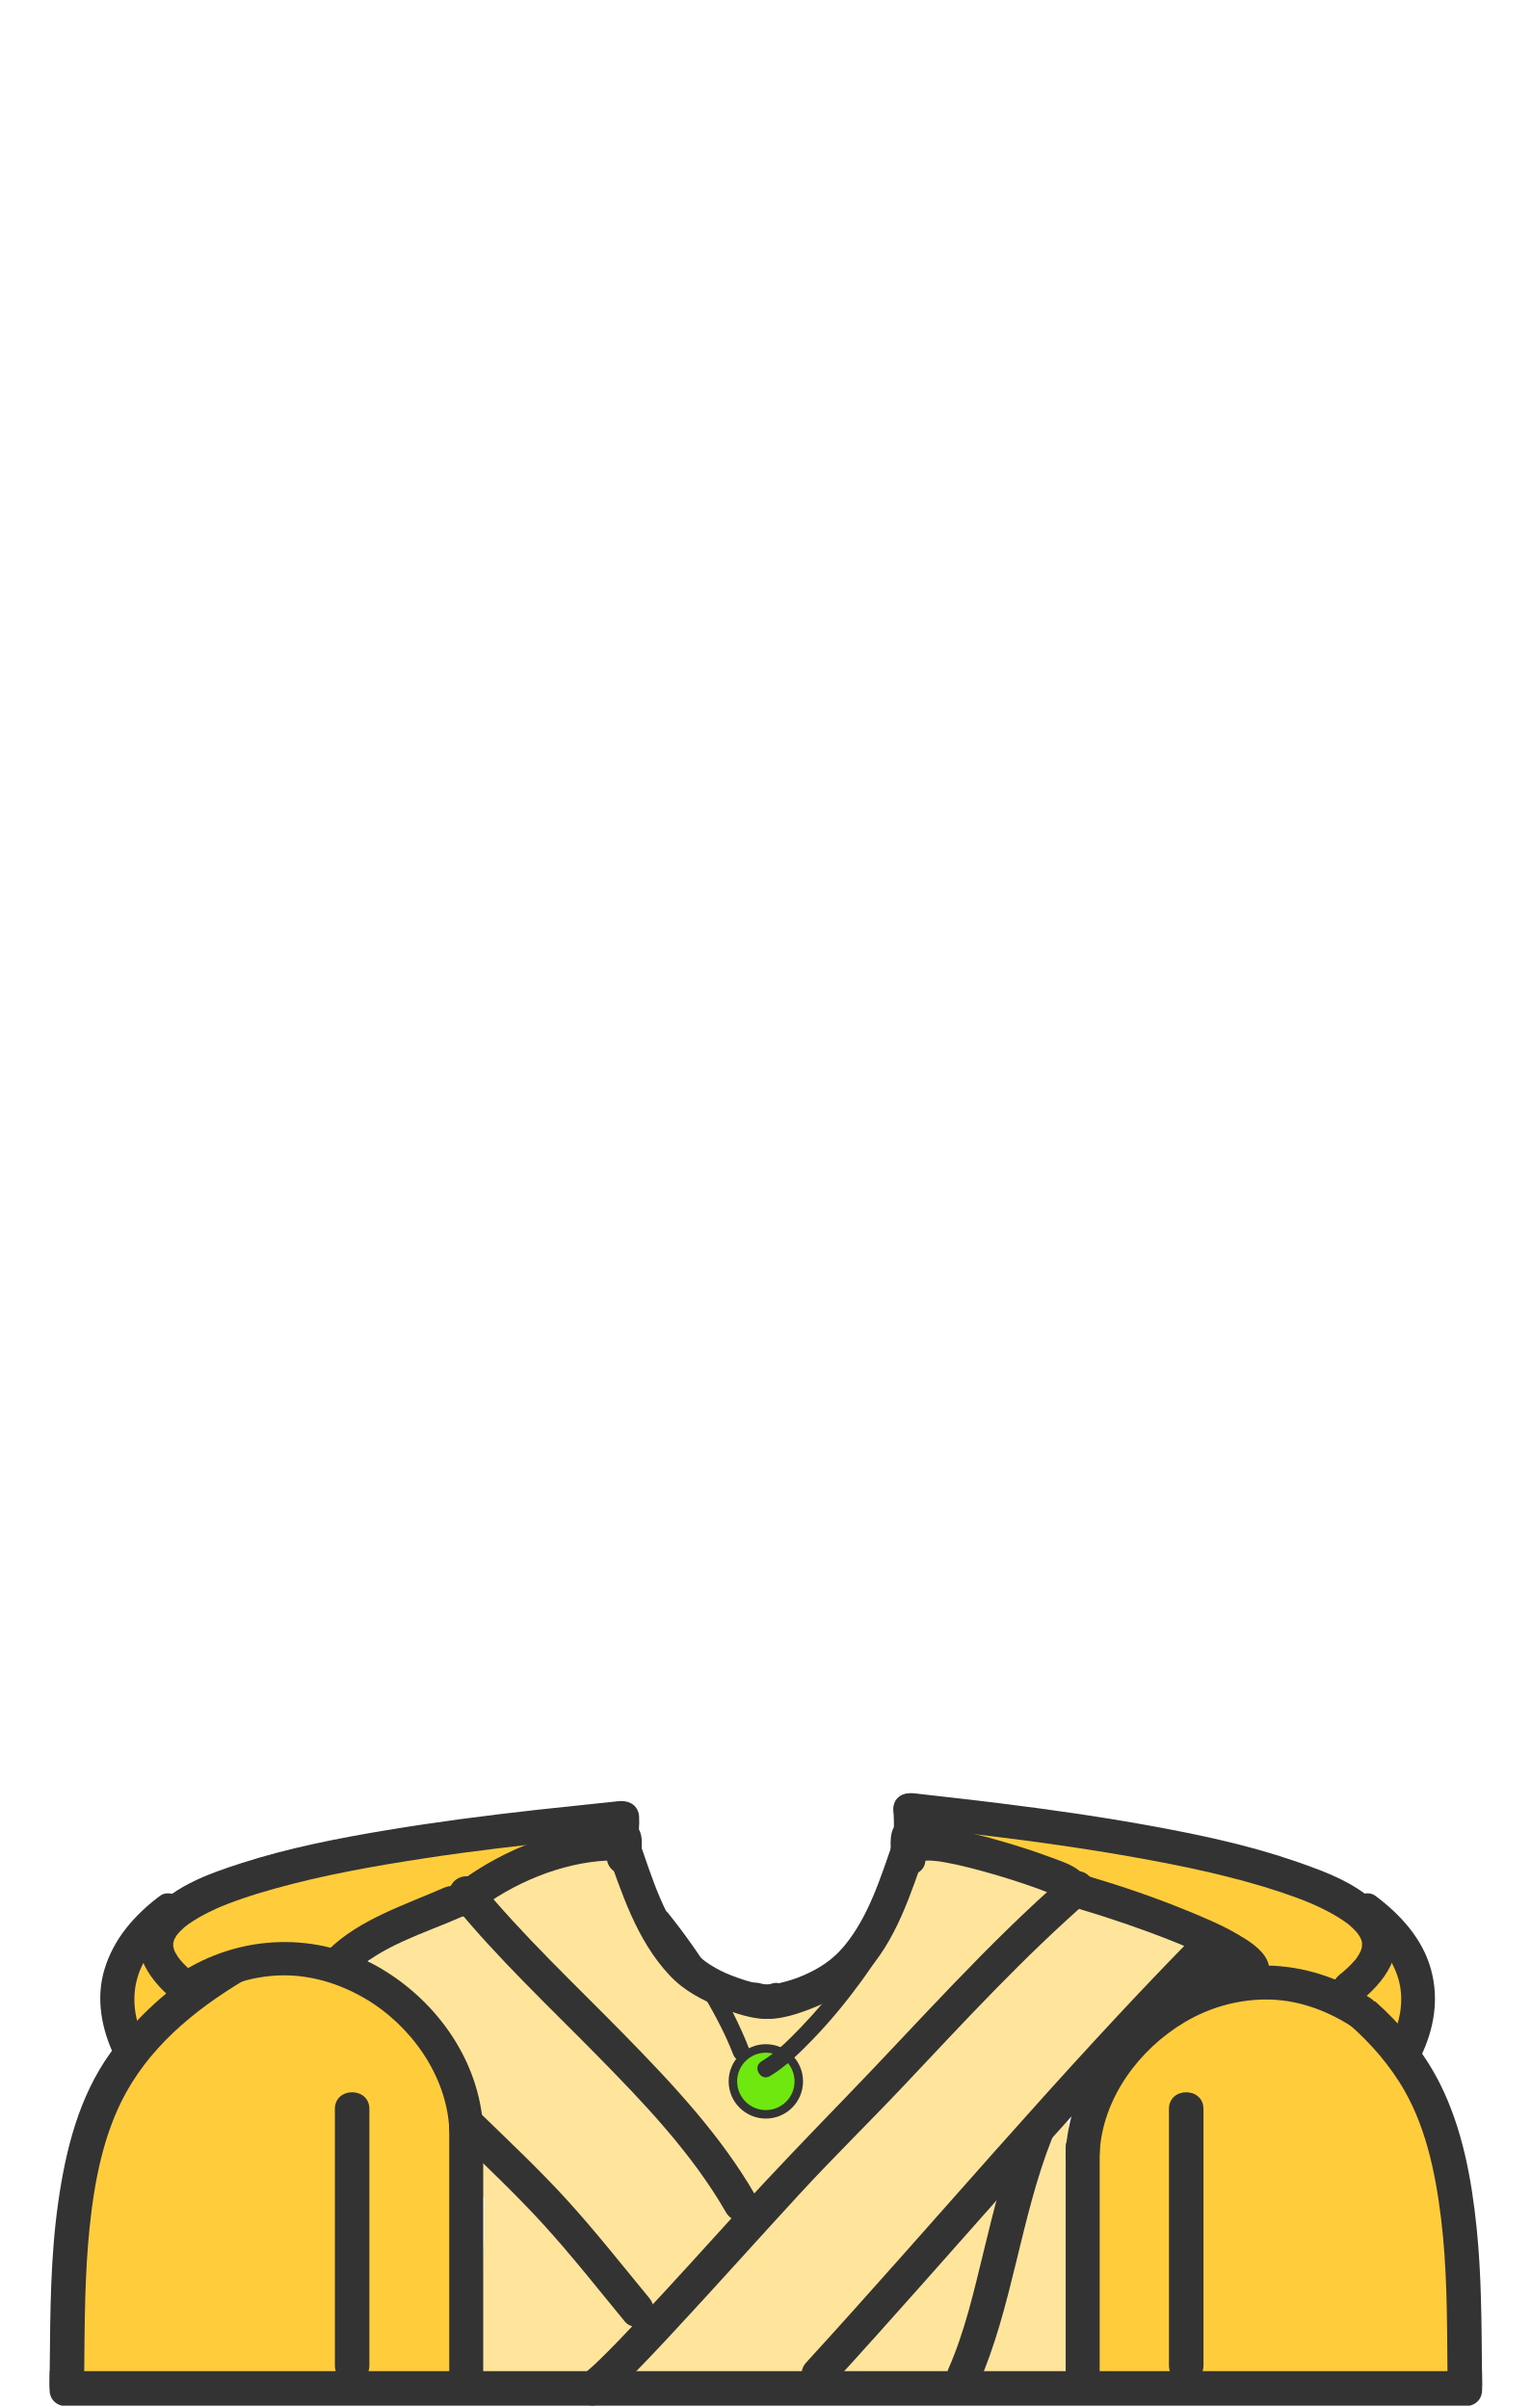
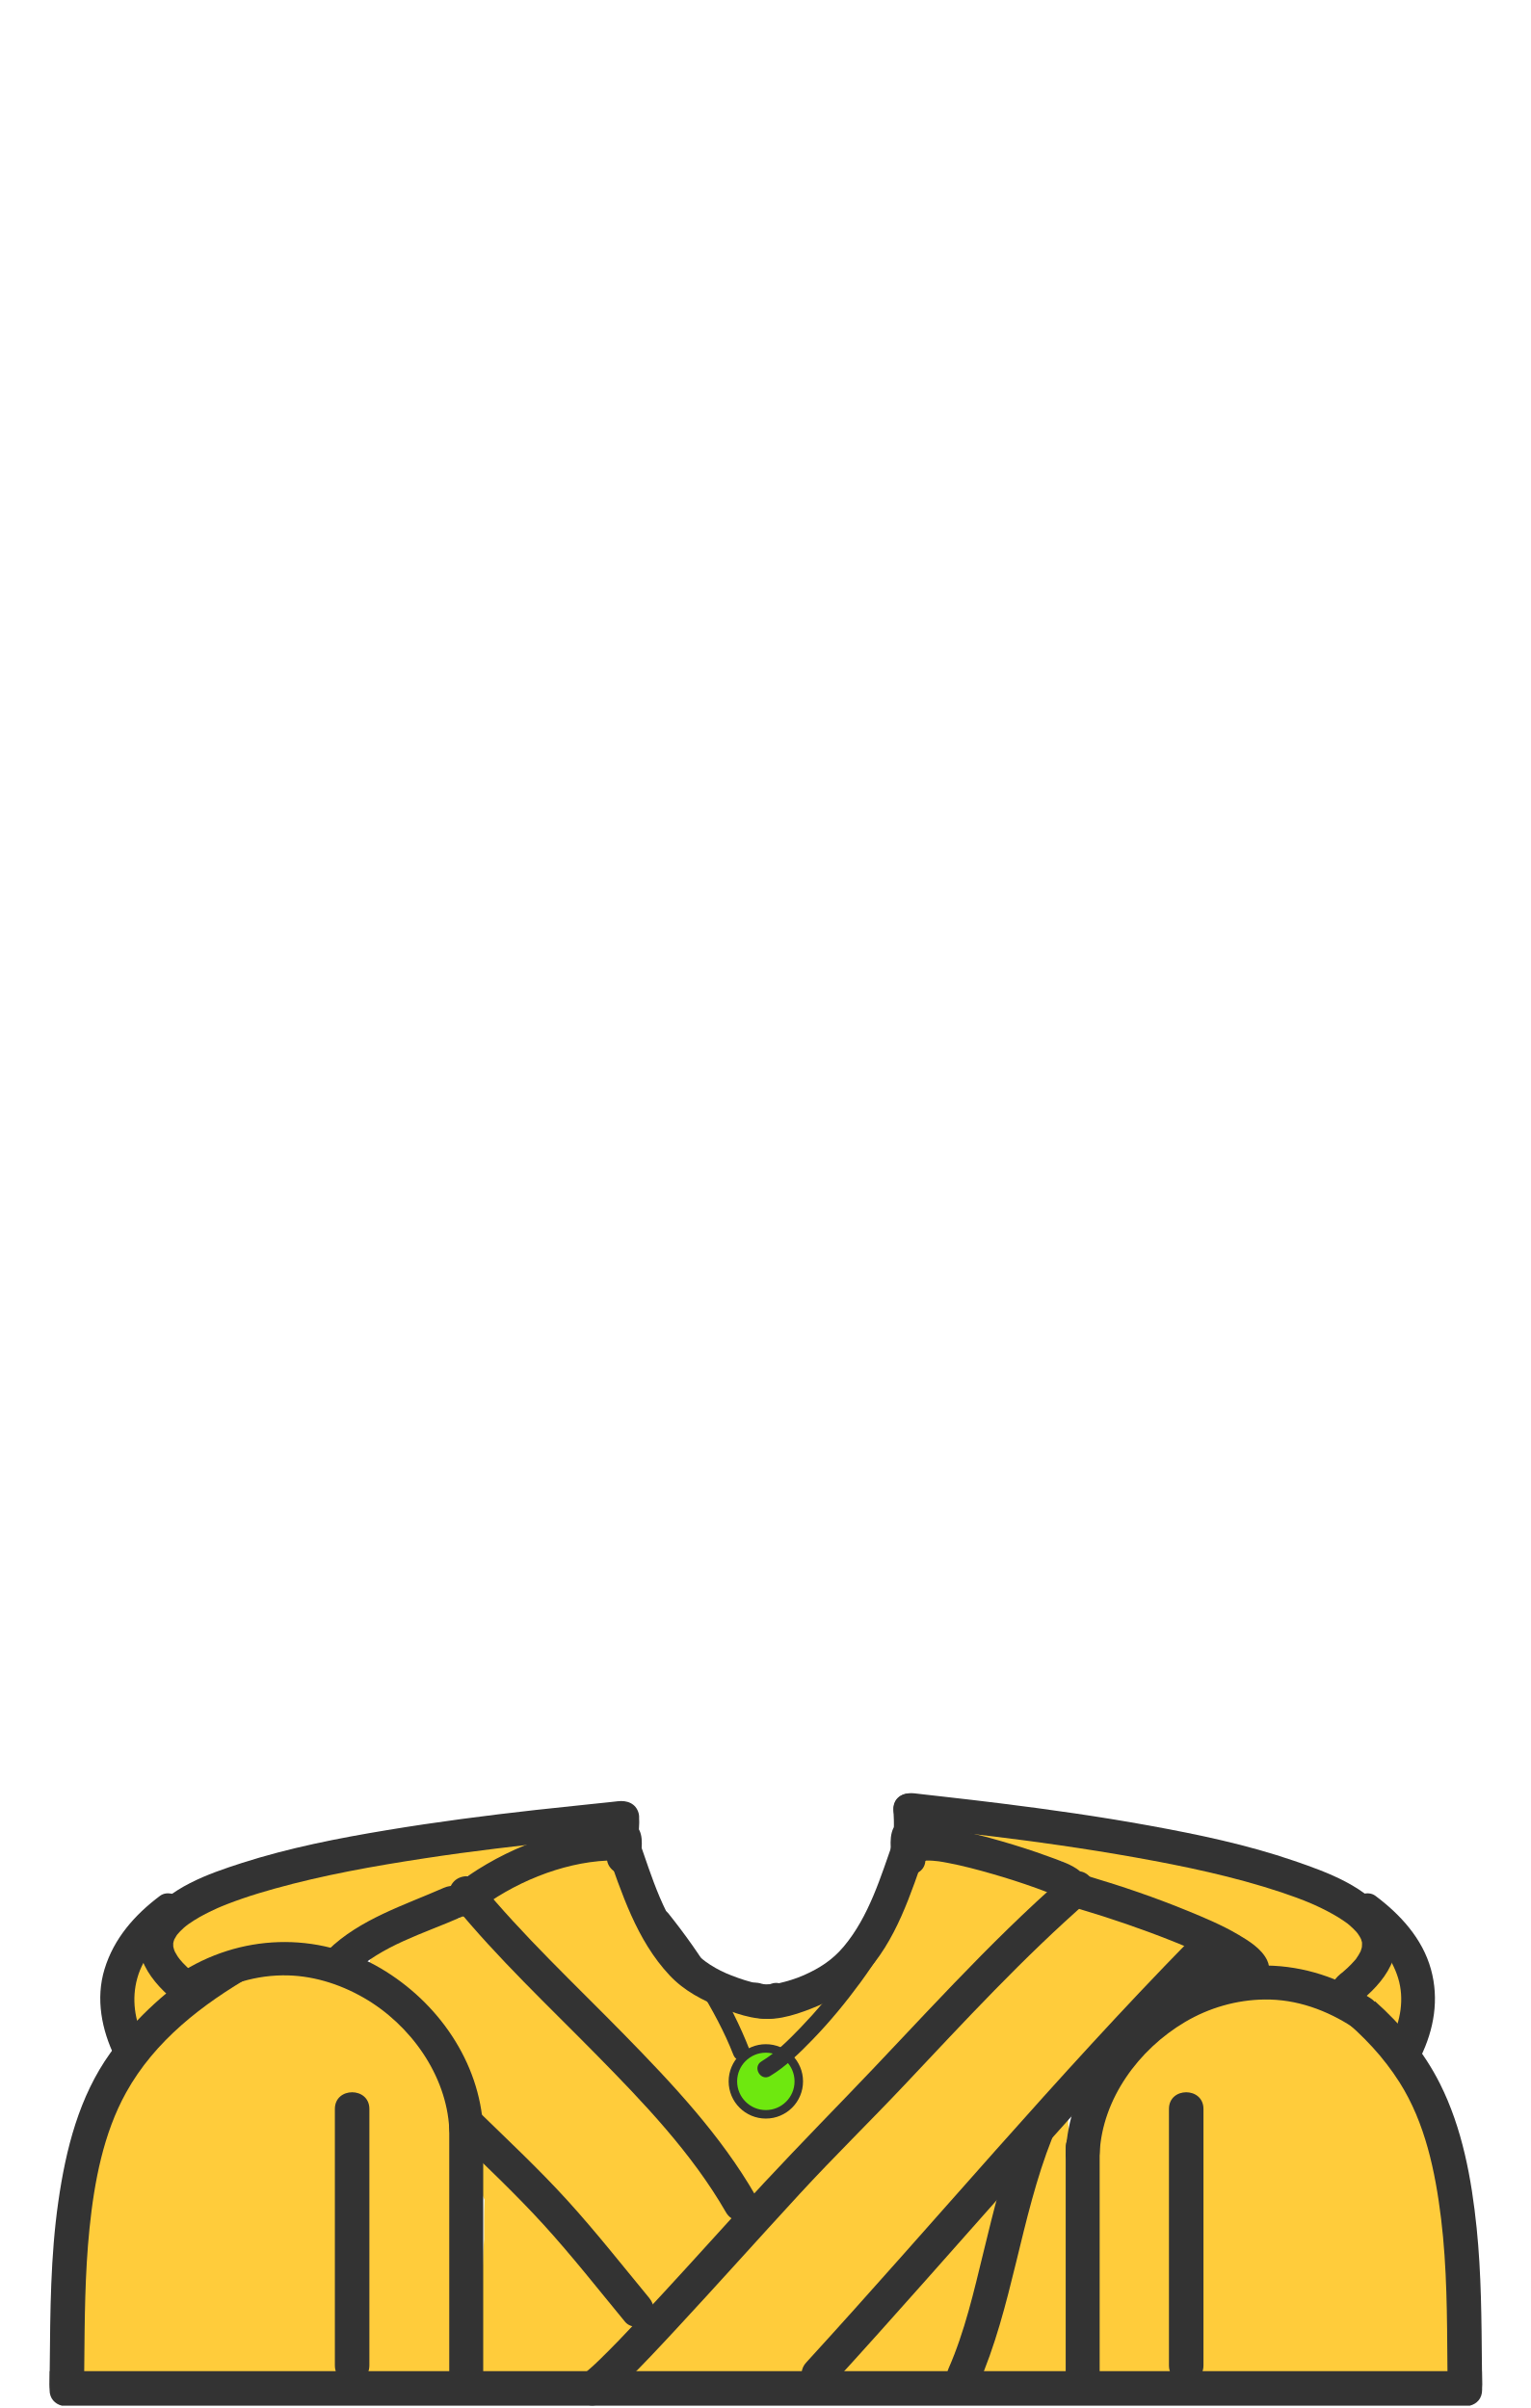
<svg xmlns="http://www.w3.org/2000/svg" width="901" height="1418">
  <g transform="translate(1 1)" fill="none" fill-rule="evenodd">
-     <path d="M727.177 1146.814c-8.388-5.563-19.503-6.301-29.589-6.733-19.257-10.056-36.456-24.519-57.657-30.029-11.75-3.056-22.86-5.607-33.858-10.923-11.557-5.585-22.83-11.168-35.729-12.624-5.258-.593-9.713 4.57-10.12 9.443-.373.014-.748.009-1.12.027-3.493-4.837-10.938-7.183-15.585-1.754-12.613 14.738-27.611 28.669-35.451 46.755-1.331 3.073-1.735 6.283-.544 9.155a211.523 211.523 0 0 0-2.127 4.129c-2.795 2.804-5.594 5.604-8.444 8.358a171.628 171.628 0 0 1-6.758 6.198 8.94 8.94 0 0 0-3.215-.441c-1.314-1.785-3.167-3.146-5.366-3.623-11.857-2.569-25.915 3.394-35.255 12.714-12.672-4.987-25.789-8.533-39.347-6.855a42.673 42.673 0 0 1-3.16-2.361 125.865 125.865 0 0 1-10.327-9.562c-1.995-2.069-2.798-3.001-4-4.778-.264-.394-.51-.8-.737-1.216.513-5.795-3.889-9.735-8.74-10.589-3.208-6.863-6.434-13.68-10.339-20.156-1.681-6.092-3.577-12.11-6.456-17.653.515-1.235.734-2.65.526-4.245a39.973 39.973 0 0 0-.449-2.689l.086-.012c-.642-3.79-.8-7.699-1.354-11.513-.639-4.396-5.706-7.459-9.796-7.459a9.706 9.706 0 0 0-6.415 2.366c-3.844-.188-7.884.716-11.55 1.891-1.814.354-3.483 1.037-5.096 1.852-6.396 2.537-12.538 5.688-18.731 8.667-1.446.695-2.9 1.37-4.363 2.03l-.522.237-.354.144a57.57 57.57 0 0 1-2.346.88c-3.682-4.434-10.455-6.307-14.696-.868a94.685 94.685 0 0 0-1.57 2.07.077.077 0 0 1-.019-.014l-.157.256c-3.188 4.345-5.975 8.869-8.541 13.516a64.683 64.683 0 0 0-2.548 4.788c-2.148 4.171-4.171 8.42-6.185 12.714-5.924-1.108-12.178-1.085-18.073-.75-8.601.49-17.437 1.875-25.191 5.79-3.809 1.923-5.502 6.684-4.811 10.872-1.116 1.252-2.083 2.637-2.814 4.202-2.918 6.259-2.409 13.993 3.203 18.646 3.74 3.101 8.295 4.412 12.938 4.35 9.769 13.54 19.325 27.231 29.537 40.442a510.122 510.122 0 0 0 5.535 7.015c2.027 16.076 4.483 32.092 7.581 48.001 1.719 8.829 3.244 18.537 7.156 26.891-.325 7.715-.286 15.464-.25 23.206-.413 4.901-.713 9.809-.766 14.726-3.851 13.584-4.971 28.218-4.099 41.368.189 2.843 1.386 5.156 3.112 6.84.021 6.295.121 12.593.275 18.896.135 5.534 4.519 10.158 10.159 10.158 5.742 0 9.192-4.246 10.047-9.413.125-.037.246-.088.369-.133.438 2.683 1.967 5.188 4.773 6.804 9.965 5.739 21.207 7.289 32.548 6.431 11.489-.867 22.45-4.484 33.828-5.84 2.237-.262 4.481-.457 6.73-.585a8.76 8.76 0 0 0 2.465 1.019c10.935 2.581 24.374 3.338 36.145.228 2.652.15 5.303.277 7.955.358 15.215 10.04 35.68 4.005 52.327-.38 25.306-1.186 50.394-5.891 75.754-6.529 10.532.977 21.035 1.354 31.443-1.555 2.03 3.944 6.483 6.857 11.729 5.847.491-.095.984-.2 1.479-.308 4.11 2.67 10.238 2.166 13.641-1.514.613.116 1.224.264 1.829.466 4.819 1.617 11.667-1.824 12.497-7.095 6.896-43.838 3.199-88.002 1.04-132.057-.075-1.522-.418-2.86-.952-4.031-.219-7.562-.57-15.12-1.057-22.67 4.928-7.465 9.866-14.914 15.078-22.132 11.578-11.303 23.856-22.296 32.274-36.116 2.094-3.438 1.729-7.922-.579-11.118.117-.122.229-.247.346-.37a11.173 11.173 0 0 0 1.708-2.447c1.869-.323 3.741-.615 5.612-.846 7.063-.869 14.183-1.066 21.302-.909l.098.041c1.723.679 3.534.648 5.237.142 4.585.208 9.163.527 13.718.899 10.782.878 12.886-13.789 5.128-18.933zM370.496 1356.09c-9.731-11.081-19.105-22.464-27.516-34.534a231.06 231.06 0 0 1 9.97 3.659 7.793 7.793 0 0 0 2.271.528c5.835 7.919 11.685 15.826 17.901 23.459a53.821 53.821 0 0 0-2.626 6.888z" fill-opacity=".511" fill="#FFCC3B" fill-rule="nonzero" />
+     <path d="M727.177 1146.814c-8.388-5.563-19.503-6.301-29.589-6.733-19.257-10.056-36.456-24.519-57.657-30.029-11.75-3.056-22.86-5.607-33.858-10.923-11.557-5.585-22.83-11.168-35.729-12.624-5.258-.593-9.713 4.57-10.12 9.443-.373.014-.748.009-1.12.027-3.493-4.837-10.938-7.183-15.585-1.754-12.613 14.738-27.611 28.669-35.451 46.755-1.331 3.073-1.735 6.283-.544 9.155a211.523 211.523 0 0 0-2.127 4.129c-2.795 2.804-5.594 5.604-8.444 8.358a171.628 171.628 0 0 1-6.758 6.198 8.94 8.94 0 0 0-3.215-.441c-1.314-1.785-3.167-3.146-5.366-3.623-11.857-2.569-25.915 3.394-35.255 12.714-12.672-4.987-25.789-8.533-39.347-6.855a42.673 42.673 0 0 1-3.16-2.361 125.865 125.865 0 0 1-10.327-9.562c-1.995-2.069-2.798-3.001-4-4.778-.264-.394-.51-.8-.737-1.216.513-5.795-3.889-9.735-8.74-10.589-3.208-6.863-6.434-13.68-10.339-20.156-1.681-6.092-3.577-12.11-6.456-17.653.515-1.235.734-2.65.526-4.245a39.973 39.973 0 0 0-.449-2.689l.086-.012c-.642-3.79-.8-7.699-1.354-11.513-.639-4.396-5.706-7.459-9.796-7.459a9.706 9.706 0 0 0-6.415 2.366c-3.844-.188-7.884.716-11.55 1.891-1.814.354-3.483 1.037-5.096 1.852-6.396 2.537-12.538 5.688-18.731 8.667-1.446.695-2.9 1.37-4.363 2.03l-.522.237-.354.144a57.57 57.57 0 0 1-2.346.88c-3.682-4.434-10.455-6.307-14.696-.868a94.685 94.685 0 0 0-1.57 2.07.077.077 0 0 1-.019-.014l-.157.256c-3.188 4.345-5.975 8.869-8.541 13.516a64.683 64.683 0 0 0-2.548 4.788c-2.148 4.171-4.171 8.42-6.185 12.714-5.924-1.108-12.178-1.085-18.073-.75-8.601.49-17.437 1.875-25.191 5.79-3.809 1.923-5.502 6.684-4.811 10.872-1.116 1.252-2.083 2.637-2.814 4.202-2.918 6.259-2.409 13.993 3.203 18.646 3.74 3.101 8.295 4.412 12.938 4.35 9.769 13.54 19.325 27.231 29.537 40.442a510.122 510.122 0 0 0 5.535 7.015c2.027 16.076 4.483 32.092 7.581 48.001 1.719 8.829 3.244 18.537 7.156 26.891-.325 7.715-.286 15.464-.25 23.206-.413 4.901-.713 9.809-.766 14.726-3.851 13.584-4.971 28.218-4.099 41.368.189 2.843 1.386 5.156 3.112 6.84.021 6.295.121 12.593.275 18.896.135 5.534 4.519 10.158 10.159 10.158 5.742 0 9.192-4.246 10.047-9.413.125-.037.246-.088.369-.133.438 2.683 1.967 5.188 4.773 6.804 9.965 5.739 21.207 7.289 32.548 6.431 11.489-.867 22.45-4.484 33.828-5.84 2.237-.262 4.481-.457 6.73-.585a8.76 8.76 0 0 0 2.465 1.019c10.935 2.581 24.374 3.338 36.145.228 2.652.15 5.303.277 7.955.358 15.215 10.04 35.68 4.005 52.327-.38 25.306-1.186 50.394-5.891 75.754-6.529 10.532.977 21.035 1.354 31.443-1.555 2.03 3.944 6.483 6.857 11.729 5.847.491-.095.984-.2 1.479-.308 4.11 2.67 10.238 2.166 13.641-1.514.613.116 1.224.264 1.829.466 4.819 1.617 11.667-1.824 12.497-7.095 6.896-43.838 3.199-88.002 1.04-132.057-.075-1.522-.418-2.86-.952-4.031-.219-7.562-.57-15.12-1.057-22.67 4.928-7.465 9.866-14.914 15.078-22.132 11.578-11.303 23.856-22.296 32.274-36.116 2.094-3.438 1.729-7.922-.579-11.118.117-.122.229-.247.346-.37a11.173 11.173 0 0 0 1.708-2.447c1.869-.323 3.741-.615 5.612-.846 7.063-.869 14.183-1.066 21.302-.909l.098.041c1.723.679 3.534.648 5.237.142 4.585.208 9.163.527 13.718.899 10.782.878 12.886-13.789 5.128-18.933zM370.496 1356.09c-9.731-11.081-19.105-22.464-27.516-34.534a231.06 231.06 0 0 1 9.97 3.659 7.793 7.793 0 0 0 2.271.528c5.835 7.919 11.685 15.826 17.901 23.459a53.821 53.821 0 0 0-2.626 6.888z" fill-opacity="1" fill="#FFCC3B" fill-rule="nonzero" />
    <path d="M370.962 1068.63c-.583.456-1.172.899-1.763 1.341.608.936 1.199 1.729 1.763 2.292 3.557 3.557 4.37-7.051 0-3.633z" fill="#54361F" fill-rule="nonzero" />
    <path d="M852.048 1376.753c.63-1.152 1.347-2.229 2.035-3.38 2.337-3.908 1.769-7.77-.323-10.602 1.658-22.561-.527-45.03-5.618-67.036 3.241-3.143 4.679-8.694 1.878-12.533a286.046 286.046 0 0 1-3.94-5.546c.523-1.236.752-2.649.587-4.225-1.258-11.877-5.37-22.292-10.999-31.928-1.768-6.559-3.445-13.149-5.618-19.537-1.828-5.368-7.436-7.658-12.25-6.932a37.572 37.572 0 0 0-1.876-1.614 11.856 11.856 0 0 0-2.252-1.413c-3.611-4.293-7.234-8.575-10.72-12.925-.112-.181-.211-.367-.34-.538a54.333 54.333 0 0 0-2.352-2.88 190.848 190.848 0 0 1-4.421-5.924c-1.933-2.706-4.6-4.6-7.695-4.968-7.048-5.023-15.161-8.94-23.155-10.457.041-.37.067-.743.067-1.122-.003-4.454-.181-8.965-.979-13.23a1406.338 1406.338 0 0 0 15.152 7.104c1.704.786 3.48 1.239 5.22 1.272a130.913 130.913 0 0 1 4.438 3.536c2.112 1.759 4.154 3.6 6.12 5.52.206.757.493 1.52.896 2.281 3.05 5.779 7.181 10.949 11.747 15.602 5.727 5.837 17.064 1.574 17.638-5.938 6.193-1.092 10.236-8.445 7.122-15.177a65.191 65.191 0 0 0-.992-2.021c.129-2.533-.64-5.186-2.627-7.484-1.537-1.775-3.271-3.326-5.115-4.742a118.816 118.816 0 0 0-4.366-5.417c-.176-.2-.36-.393-.55-.579.683-4.04-1.413-7.943-4.894-10.492-19.795-14.508-36.489-33.924-60.252-41.851a147.947 147.947 0 0 0-7.771-3.519c-4.226-1.766-8.546-3.264-12.832-4.842a32.302 32.302 0 0 1-5.679 1.116c-11.654 1.234-24.086-2.066-35.177-6.813-6.53 2.864-14.325 2.584-21.098-.993a113.423 113.423 0 0 0-4.495-2.248c-.939-.351-3.873-1.536-4.539-1.764-3.927-1.337-7.895-2.548-11.919-3.56-8.627-2.17-17.427-4.073-26.22-5.443-13.393-2.087-26.313-6.133-39.345-9.745-5.306 3.249-11.992 4.31-18.655 3.079-7.92-1.464-15.413-4.537-23.333-6-2.789-.516-5.293-1.671-7.469-3.274-.905 1.429-1.442 3.092-1.598 4.8-.255.332-.49.672-.7 1.027-2.336 3.99-1.542 6.761 1.433 10.126 1.013 1.456 1.99 2.931 3.204 4.249 3.679 3.992 9.781 3.663 13.765.505 1.162-.734 2.396-1.348 3.626-1.965a8.029 8.029 0 0 0 1.285-.817c11.611 3.435 22.861 8.047 34.51 11.406 2.575 1.516 5.293 2.778 8.188 3.98 2.077.863 4.301.645 6.305-.23 6.102 1.774 12.331 3.034 18.573 4.252a185.471 185.471 0 0 1 14.021 8.011c10.166 6.43 21.994 10.181 33.155 14.467 11.288 4.336 21.963 9.722 33.564 13.3 3.471 1.07 6.96 2.074 10.45 3.072.355.219.719.447 1.073.664 7.444 4.533 15.046 8.791 22.75 12.86-1.356 3.555-.999 7.783 2.116 10.86-.009.845.07 1.69.234 2.519.4 2.004.819 3.996 1.289 5.973-.087-.055-.164-.124-.252-.175-5.089-2.981-10.708-.866-13.898 3.646-.717 1.013-1.445 2.153-2.206 3.322-11.427-4.696-24.087 1.276-33.862 8.503-2.522-3.021-6.75-5.112-10.687-3.626-22.269 8.406-29.199 35.861-33.358 56.88-6.057 30.599-12.386 61.919-6.923 93.101.445 2.548 1.848 4.414 3.709 5.625-4.838 10.18-4.102 22.342-2.887 33.255.79 7.076 2.147 14.016 3.117 20.975-3.715 6.864-.609 14.715 2.504 21.134 3.999 8.249 15.066 5.493 18.131-1.558 3.634.802 7.664-.25 10.154-3.44 4.844 1.05 9.761 1.592 14.34.186.569-.18 1.123-.403 1.658-.668 1.284.668 2.771 1.054 4.445 1.03 7.666-.104 15.179-1.376 22.667-2.793 4.537-.1 9.068-.316 13.566-.781 6.534 6.084 16.241 8.69 24.729 10.322 9.521 1.832 19.506 2.753 29.104 1.016 5.265-.952 8.243-7.076 7.21-11.971 3.65.412 7.325.704 11.01.882 13.594 3.042 27.452 5.032 40.702.932 5.927-1.834 8.848-8.319 6.692-13.654a10.4 10.4 0 0 0-.183-1.056c1.103-2.554 1.092-5.4-.122-8.093.09-.714.176-1.429.269-2.144.042-.301.071-.529.094-.727zM358.5 1068.5c-7.455.14-14.899.013-22.34-.252-1.417.134-2.834.273-4.247.444-.484.059-.846.101-1.124.133-2.796.408-5.589.833-8.381 1.271-8.115 1.271-16.242 2.509-24.409 3.404l-.644.069-.586.102c-1.794.308-3.587.623-5.375.972-2.98.582-5.954 1.201-8.938 1.763-15.222 2.863-30.26 3.89-45.68 4.695-3.508.183-7.026.297-10.528.587-1.164.097-7.038.98-.934-.044-1.708.286-3.551.49-5.202 1.035-7.337 2.421-13.117 4.899-21.112 5.321-3.135.165-6.142-.438-8.887-1.625a199.777 199.777 0 0 0-11.935 7.986c-1.627-1.026-3.503-1.668-5.388-1.76-9.32-.456-22.271 3.679-29.64 11.396-7.135 3.005-13.743 8.256-19.533 13.375-7.017 2.07-13.664 6.888-19.099 11.744-10.655 1.069-19.298 10.269-24.962 20.171-6.558 11.464-13.497 29.613-8.67 42.862l.07-.03c.279.815.596 1.634.954 2.457 4.587 10.542 22.492 2.945 18.567-7.828-.638-1.753-.719-3.915-.498-6.123.062.006.122.016.184.02 9.133.612 15.945-5.412 20.921-13.334 1.671-.703 3.3-1.52 4.88-2.441-2.886 4.831-5.064 10.009-5.494 15.616-11.161 11.452-20.654 24.594-31.555 36.32-.26.279-.499.564-.722.854-1.385.467-2.749 1.284-4.02 2.533-4.468 4.396-7.787 9.777-10.459 15.54-2.779 1.18-5.06 3.489-5.698 6.552-4.219 20.276-13.342 39.167-16.931 59.6-.351 1.994-.254 3.991.283 5.8-1.525 4.914-2.685 9.962-3.355 15.187-.566 4.403 3.519 8.713 7.458 9.796.794.218 1.557.327 2.297.36-.735 6.348-1.316 12.708-1.366 19.108-.028 3.551.111 7.439.75 11.222a9.044 9.044 0 0 0-1.012 4.213c.077 12.487 1.507 24.966 3.75 37.24.802 4.392 5.581 7.459 9.796 7.459 6.008 0 9.538-4.657 10.159-10.158.061-.537.107-1.074.156-1.608a10.148 10.148 0 0 0 4.599-4.273c.174-.1.34-.21.508-.319 2.227 3.512 5.102 6.563 8.596 7.868 4.139 2.608 9.936 3.501 14.432 3.927 22.103 2.084 43.801-3.389 65.849-3.563 3.604-.028 6.209-1.583 7.828-3.814.105.02.201.049.307.064 20.919 3.198 42.787 1.027 62.985 8.127 2.782.978 5.257.676 7.257-.415 5.954 2.921 14.875.103 15.071-8.456 4.956 1.057 10.516-1.233 11.841-7.027a98.61 98.61 0 0 0 1.183-6.181c1.59-1.797 2.573-4.139 2.567-6.679-.035-13.211-.742-26.396-1.395-39.583 1.981-1.715 3.347-4.143 3.426-7.148.54-20.467-2.669-40.656-4.741-60.955-.354-3.459-1.92-6.579-4.515-8.422-.234-1.99-.471-3.98-.71-5.97.316-.245.621-.5.895-.773 6.692-6.697 3.128-20.387 1.258-28.631-2.129-9.387-5.982-18.535-10.729-26.886-8.271-14.551-21.485-27.824-37.721-32.906-8.987-5.402-18.765-9.391-29.072-10.19-2.259-.176-4.552.77-6.353 2.244l-1.101-.498c10.021-7.243 18.632-17.139 28.416-24.243 3.406-2.473 7.004-4.669 10.823-6.444 3.477-1.616 11.327-.711 16.233-1.484 5.325-.84 9.519-3.196 13.213-7.098.985-1.04 1.892-2.145 2.878-3.182-.282.351.102.13.343-.096.707-.05 1.764-.186 1.919-.175 6.481.383 9.73-4.403 9.787-9.427a58.466 58.466 0 0 1 2.159-1.643 824.207 824.207 0 0 1 17.92-7.409c5.215-.973 10.527-1.429 15.765-2.307 8.345-1.399 16.24-5.213 24.042-8.319 3.805-1.517 7.952-3.209 12.178-4.227 5.438.321 10.879.583 16.345-.557 4.09-.855 6.469-4.166 7.113-7.839.317-.242.956-.747 1.132-.872 2.247-1.573 4.476-3.119 6.665-4.752-.632-.973-1.285-2.103-1.951-3.307a23.97 23.97 0 0 1-8.746 1.836z" fill="#FFCC3B" fill-rule="nonzero" />
    <circle stroke="#333" stroke-width="5" fill="#6EE80F" fill-rule="nonzero" cx="449.841" cy="1224.663" r="19.397" />
    <path d="M452.314 1221.534c9.372-5.669 17.445-13.632 25.024-21.448 10.226-10.548 19.591-21.947 28.267-33.796 8.179-11.17 15.779-23 21.296-35.731 3.834-8.848 7.591-19.569 4.587-29.221-1.909-6.137-11.564-3.517-9.643 2.658 2.383 7.656-1.537 17.098-4.787 24.232-5.507 12.092-12.98 23.308-20.81 34-7.933 10.834-16.676 21.108-25.981 30.786-6.953 7.231-14.362 14.66-23 19.885-5.508 3.332-.485 11.982 5.047 8.635zm-11.924-15.129c-11.24-28.979-28.632-56.572-48.017-80.768-4.033-5.033-11.061 2.091-7.071 7.07 9.302 11.61 17.526 24.089 25.214 36.813 7.633 12.634 14.884 25.759 20.231 39.543 2.306 5.946 11.978 3.363 9.643-2.658zm431.007 185.861c-.255-27.135-.337-54.289-3.12-81.313-2.985-28.994-8.422-58.709-21.597-84.949-9.422-18.77-22.726-34.701-38.18-48.486-6.442 3.634-13.339 6.988-20.337 9.24 13.384 11.003 25.295 23.606 34.702 38.444 15.148 23.872 21.091 52.612 24.484 80.326 3.516 28.75 3.495 57.794 3.729 86.737.03 3.615.07 7.232.11 10.839.072 5.323 3.455 8.482 7.459 9.478 1.848.468 3.818.458 5.646 0 3.973-.995 7.274-4.154 7.213-9.478-.038-3.616-.079-7.223-.109-10.838z" fill="#333" fill-rule="nonzero" />
    <path d="M871.508 1406.152c.062 5.324-3.24 8.482-7.213 9.479H35.389c-3.972-.996-7.274-4.154-7.213-9.479.041-3.606.081-7.224.112-10.84h843.11c.029 3.617.07 7.224.11 10.84z" fill="#333" fill-rule="nonzero" />
    <path d="M687.147 1240.899v151.009c0 13.103 20.318 13.103 20.318 0v-2.01c0-13.104-20.318-13.104-20.318 0v2.01c0 13.103 20.318 13.103 20.318 0v-151.009c.001-13.102-20.318-13.102-20.318 0zm-491.014 0v151.009c0 13.103 20.318 13.103 20.318 0v-2.01c0-13.104-20.318-13.104-20.318 0v2.01c0 13.103 20.318 13.103 20.318 0v-151.009c0-13.102-20.318-13.102-20.318 0zm-75.256-85.88c-21.755 14.394-41.527 31.446-56.952 52.954-18.418 25.682-26.19 56.757-30.609 87.621-4.591 32.04-4.724 64.376-5.028 96.672-.031 3.615-.071 7.232-.112 10.839-.061 5.323 3.241 8.482 7.213 9.478 1.828.458 3.799.468 5.648 0 4.002-.995 7.385-4.154 7.457-9.478.041-3.616.082-7.224.111-10.839.244-27.135.335-54.289 3.119-81.313 2.794-27.155 8.137-55.601 21.496-79.697 16.91-30.539 44.909-52.079 74.937-69.372-9.176-1.774-18.362-3.955-27.28-6.865zM626.002 1103.723c-45.902 40.037-86.063 85.765-128.315 129.485-21.89 22.649-43.663 45.214-64.864 68.531-19.432 21.372-38.771 42.834-58.547 63.889-7.333 7.808-14.716 15.586-22.41 23.042-2.441 2.364-4.922 4.697-7.54 6.867-1.995 1.652 1.112-.82.358-.258-.376.281-.764.545-1.158.799-2.06 1.324 2.622-.664 3.079-.606-5.422-.686-10 5.067-10 10 0 5.969 4.593 9.316 10 10 7.621.964 16.012-9.342 20.773-13.995 10.28-10.047 20.067-20.606 29.843-31.141 24.409-26.303 48.297-53.083 72.604-79.479 20.088-21.814 41.289-42.529 61.638-64.1 35.215-37.329 69.953-75.114 108.681-108.892 4.11-3.585 3.656-10.486 0-14.143-4.048-4.048-10.038-3.578-14.142.001z" fill="#333" fill-rule="nonzero" />
    <path d="M266.393 1120.913c25.639 31.306 55.244 59.136 83.579 87.938 28.045 28.507 56.302 58.027 76.376 92.89 6.432 11.171 23.717 1.103 17.27-10.094-20.345-35.332-48.79-65.554-77.143-94.532-29.044-29.684-59.585-58.163-85.939-90.344-3.458-4.223-10.576-3.566-14.143 0-4.138 4.138-3.451 9.929 0 14.142zm432.749 20.904c-78.308 79.915-150.052 165.845-225.518 248.374-8.683 9.496 5.422 23.68 14.143 14.143 75.466-82.529 147.209-168.46 225.518-248.374 9.028-9.215-5.105-23.366-14.143-14.143z" fill="#333" fill-rule="nonzero" />
    <path d="M599.05 1252.894c-9.287 23.451-15.158 48.039-21.127 72.49-5.618 23.015-10.967 46.586-20.531 68.355-2.192 4.99-1.513 10.694 3.588 13.682 4.291 2.514 11.488 1.405 13.682-3.588 20.491-46.641 24.955-98.352 43.674-145.623 2.01-5.075-2.158-10.974-6.984-12.301-5.689-1.564-10.297 1.921-12.302 6.985zm-332.657 3.458c17.71 17.294 35.838 34.294 52.526 52.596 16.782 18.406 32.194 38.094 48.043 57.292 3.475 4.208 10.564 3.577 14.143 0 4.126-4.127 3.467-9.943 0-14.143-15.854-19.202-31.295-38.85-48.044-57.291-16.649-18.332-34.82-35.307-52.525-52.597-9.23-9.012-23.383 5.119-14.143 14.143z" fill="#333" fill-rule="nonzero" />
    <path d="M283.464 1398.787V1249.28c0-12.897-20-12.897-20 0v149.507c0 12.898 20 12.898 20 0z" fill="#333" fill-rule="nonzero" />
    <path d="M283.464 1252.511c-2.041-39.425-26.73-74.567-60.228-94.349-37.394-22.082-83.281-20.406-119.385 3.426-10.71 7.07-.704 24.397 10.095 17.27 15.436-10.189 32.641-16.371 51.23-16.631 16.886-.236 33.374 4.813 47.966 13.205 27.554 15.846 48.695 45.638 50.323 77.079.663 12.831 20.666 12.895 19.999 0zm362.895 149.225v-138.233c0-12.897-20-12.897-20 0v138.233c0 12.898 20 12.898 20 0z" fill="#333" fill-rule="nonzero" />
    <path d="M646.359 1266.734c1.643-31.715 22.857-60.86 50.323-77.08 14.146-8.354 30.232-12.976 46.613-13.204 18.97-.266 36.892 6.273 52.583 16.631 10.799 7.128 20.805-10.199 10.094-17.27-18.289-12.073-39.356-19.055-61.324-19.361-20.336-.285-40.529 5.853-58.06 15.935-33.604 19.325-58.205 55.26-60.229 94.35-.668 12.895 19.336 12.829 20-.001zm-283.715-207.005c4.78-.646.593-.093-.592.045-1.456.17-2.914.328-4.372.484-3.757.404-7.516.787-11.275 1.174-10.643 1.095-21.284 2.205-31.918 3.391-29.258 3.262-58.476 7.041-87.521 11.859-28.838 4.783-57.766 10.436-85.634 19.392-19.638 6.311-43.276 14.552-55.499 32.372-13.264 19.34 2.86 38.777 18.018 50.412 4.336 3.328 11.187.672 13.682-3.588 3.017-5.149.728-10.369-3.587-13.682 2.133 1.638-1.289-1.076-1.831-1.534a74.858 74.858 0 0 1-2.911-2.607 53.79 53.79 0 0 1-5.099-5.498c2.147 2.666-.062-.162-.519-.852a31.051 31.051 0 0 1-1.427-2.419c-.21-.392-.402-.792-.592-1.193-.769-1.615.983 2.451.342.814a21.213 21.213 0 0 1-.833-2.711c-.649-2.667-.042.221-.062.004a17.09 17.09 0 0 1-.039-2.229c.105-2.851-.462 2.321-.041.108.162-.849.414-1.679.696-2.494.728-2.104-1.238 2.516.054-.051.356-.706.768-1.383 1.194-2.049.22-.343.457-.676.692-1.009 1.002-1.414-1.642 2.063-.544.693a33.303 33.303 0 0 1 2.044-2.286c1.318-1.367 2.76-2.611 4.241-3.798-2.76 2.212.18-.102.86-.581a73.203 73.203 0 0 1 3.17-2.094c4.296-2.705 8.856-4.98 13.479-7.068.669-.302 4.688-2.007 1.938-.858a194.105 194.105 0 0 1 3.883-1.562 234.036 234.036 0 0 1 8.929-3.265c6.234-2.153 12.554-4.055 18.906-5.829 28.908-8.077 58.603-13.347 88.247-17.869 16.011-2.442 26.59-3.848 42.108-5.76 12.562-1.547 25.14-2.961 37.726-4.302 13.133-1.398 26.313-2.508 39.403-4.276 5.413-.731 8.282-7.586 6.984-12.301-1.589-5.776-6.903-7.713-12.3-6.983z" fill="#333" fill-rule="nonzero" />
    <path d="M93.185 1115.413c-14.907 11.168-27.139 25.057-32.65 43.157-5.301 17.41-1.71 35.74 6.095 51.744 2.388 4.897 9.249 6.185 13.682 3.588 4.961-2.906 5.977-8.782 3.587-13.682-5.591-11.464-7.52-23.959-4.079-36.333 3.543-12.745 13.074-23.426 23.459-31.205 4.353-3.262 6.58-8.574 3.587-13.682-2.518-4.3-9.308-6.863-13.681-3.587zm439.113-41.039c17.201 2.33 34.499 3.969 51.729 6.08 6.435.789 12.866 1.608 19.294 2.457l2.44.324c2.768.369-2.154-.291.632.085 5.38.727 10.756 1.48 16.128 2.258 15.015 2.171 29.998 4.561 44.932 7.23 28.944 5.177 57.947 11.248 85.886 20.533 5.892 1.958 11.721 4.108 17.452 6.498-2.688-1.12 1.371.616 2.037.915 1.213.544 2.416 1.11 3.615 1.685a126.192 126.192 0 0 1 7.234 3.768 91.403 91.403 0 0 1 5.895 3.62 75.834 75.834 0 0 1 2.646 1.863c.551.404 2.099 1.645-.377-.303.526.414 1.04.845 1.551 1.277a43.43 43.43 0 0 1 4.054 3.926c.598.657 2.608 3.306.368.333.58.77 1.104 1.579 1.599 2.406.34.566.642 1.155.931 1.749 1.039 2.125-.917-2.458-.13-.257.211.591.376 1.197.527 1.806.661 2.654.029-.403.061-.088.119 1.207-.328 5.588.23 1.484-.199 1.463-.615 2.888-1.124 4.271-.353.959 1.184-2.493-.042-.006-.346.686-.72 1.359-1.118 2.016-.417.7-.877 1.375-1.343 2.043-1.372 1.964 1.4-1.621-.704.881-1.395 1.656-2.927 3.191-4.503 4.673a71.543 71.543 0 0 1-2.437 2.168c-.539.464-3.957 3.168-1.808 1.519-4.315 3.313-6.604 8.532-3.588 13.682 2.495 4.26 9.346 6.916 13.682 3.588 15.585-11.964 30.68-30.911 17.991-50.659-11.643-18.122-35.847-26.754-55.164-33.393-27.692-9.516-56.601-15.544-85.36-20.787-29.111-5.307-58.43-9.449-87.79-13.107-10.97-1.366-21.951-2.641-32.937-3.88-3.959-.446-7.919-.887-11.877-1.339a731.44 731.44 0 0 1-4.429-.516c-1.212-.146-5.7-.743-.867-.088-5.397-.731-10.712 1.208-12.301 6.984-1.297 4.716 1.572 11.569 6.985 12.301z" fill="#333" fill-rule="nonzero" />
    <path d="M798.62 1132.683c10.577 7.925 19.564 18.416 23.458 31.205 3.706 12.171 1.409 25.079-4.079 36.333-2.39 4.899-1.374 10.775 3.588 13.682 4.434 2.597 11.293 1.31 13.682-3.588 7.949-16.3 11.018-34.04 6.096-51.744-5.019-18.049-18.004-32.185-32.65-43.157-4.373-3.276-11.162-.713-13.682 3.588-2.993 5.106-.766 10.419 3.587 13.681zm-592.345 28.789c17.211-16.813 42.475-23.983 64.009-33.485 4.989-2.201 6.104-9.385 3.587-13.682-2.984-5.095-8.695-5.788-13.682-3.588-22.984 10.143-49.368 18.355-68.057 36.612-9.237 9.025 4.915 23.156 14.143 14.143z" fill="#333" fill-rule="nonzero" />
    <path d="M279.263 1124.721c21.214-16.66 50.159-28.848 77.248-30.089 12.842-.588 12.899-20.591 0-20-32.828 1.504-65.757 15.817-91.39 35.946-4.294 3.373-3.507 10.635 0 14.143 4.197 4.196 9.859 3.363 14.142 0zm245.693-59.99c.183 3.957.426 7.948.184 11.908-.11 1.15-.048.715.188-1.306l-.071.3a8.732 8.732 0 0 1 2.236-3.751c-4.787 5.399 10.729-8.438 1.375-1.215-7.174 5.541-5.578 14.518-5.097 22.611.762 12.814 20.767 12.889 20 0-.231-3.896-.525-7.822-.365-11.728.091-1.146.018-.7-.221 1.339-.148.984-2.811 3.956-4.134 4.979-1.078.832-3.004 1.25-2.015.851 2.93-1.18 2.035-.694 4.506-2.622 5.531-4.316 3.684-15.511 3.413-21.366-.593-12.84-20.596-12.898-19.999 0z" fill="#333" fill-rule="nonzero" />
    <path d="M525.145 1082.492c-7.643 21.576-14.504 44.998-29.502 62.838-6.538 7.777-14.153 12.689-23.352 16.769-4.698 2.084-9.818 3.624-14.852 4.797-2.571.599-3.217.667-5.415.801-1.025.063-2.05.021-3.073-.029 1.982.098-1.189-.353-1.72-.532-12.245-4.164-17.457 15.158-5.316 19.285 11.001 3.74 24.167-.522 34.492-4.548 11.552-4.504 21.808-10.296 30.521-19.238 19.735-20.256 28.294-48.83 37.501-74.825 1.821-5.142-2.015-10.934-6.984-12.301-5.541-1.526-10.482 1.849-12.3 6.983zm-169.843-10.229c-.317 6.697-1.952 16.136 4.975 20.214 4.66 2.744 11.81 1.082 14.058-4.124.46-1.066.914-2.098 1.305-3.179.056-.156.114-.312.174-.466-.597 1.547-.906 2.72-2.265 3.859l-4.413 2.571.042-.01-7.706-1.008.04.021-3.588-3.587c-.818-2.328-1.121-3.031-.91-2.111-.265-2.359-.364-3.025-.295-1.998.043.718.016 1.441.002 2.159-.054 2.747-.238 5.494-.404 8.236-.33 5.446 4.798 10 10 10 5.701 0 9.67-4.562 10-10 .387-6.39 2.273-16.271-4.75-19.989-4.707-2.492-11.631-1.286-13.976 4.014-.463 1.048-.91 2.084-1.297 3.155-.058.161-.117.32-.178.479.958-2.501 1.131-3.246 4.209-5.297l5.047-1.365-.048.004 5.047 1.366a.535.535 0 0 0-.045-.027l3.587 3.588c.839 2.309 1.136 3.005.89 2.091.276 2.344.367 3.002.271 1.973-.065-.732-.053-1.475-.053-2.21-.001-2.787.149-5.576.281-8.359.258-5.449-4.744-10-10-10-5.647 0-9.742 4.556-10 10z" fill="#333" fill-rule="nonzero" />
    <path d="M355.659 1087.371c9.313 26.288 18.009 54.038 37.501 74.825 8.711 9.29 19.52 14.778 31.195 19.408 9.942 3.941 23.501 8.571 34.127 4.815 5.135-1.814 8.508-6.763 6.984-12.301-1.367-4.973-7.158-8.802-12.301-6.984-.729.258-1.436.444-2.193.598 2.426-.491-.423-.118-.868-.116-2.714.012-2.439-.087-4.766-.529-5.361-1.021-10.583-2.814-15.666-4.769-8.844-3.4-16.695-8.213-23.339-15.299-16.496-17.592-23.529-42.78-31.389-64.965-1.818-5.133-6.759-8.509-12.301-6.984-4.969 1.368-8.806 7.159-6.984 12.301zm188.22 7.421c2.801-.843-2.181.023.497-.135 1.234-.072 2.477-.008 3.709.065.732.043 5.196.572 2.661.222 2.076.287 4.14.661 6.198 1.052 8.851 1.675 17.581 4.014 26.232 6.501a417.345 417.345 0 0 1 25.646 8.262c1.688.606 3.369 1.234 5.045 1.875.858.328 5.87 2.396 3.242 1.271 1.964.841 3.97 1.717 5.753 2.906 10.763 7.181 20.765-10.15 10.094-17.27-5.081-3.391-11.377-5.328-17.066-7.432-9.006-3.328-18.178-6.223-27.396-8.899-9.25-2.685-18.604-5.109-28.082-6.846-6.837-1.252-14.972-2.929-21.85-.858-12.317 3.708-7.065 23.013 5.317 19.286z" fill="#333" fill-rule="nonzero" />
    <path d="M634.733 1123.237c18.431 5.497 36.675 11.748 54.548 18.854 8.709 3.463 17.567 7.361 26.076 12.011 1.673.914 3.313 1.885 4.935 2.886.742.459 1.47.94 2.196 1.424.396.264 3.27 2.391 1.188.772 1.072.84 2.087 1.75 3.038 2.724.478.484 1.75 2.166-.083-.268.398.528.717 1.107 1.007 1.7 2.397 4.893 9.242 6.188 13.682 3.588 4.955-2.902 5.986-8.787 3.588-13.682-3.294-6.722-10.696-11.3-16.902-14.966-9.481-5.601-19.755-9.888-29.919-14.065-18.938-7.784-38.417-14.413-58.036-20.264-12.392-3.694-17.647 15.61-5.318 19.286z" fill="#333" fill-rule="nonzero" />
    <path d="M717.5 1150.5c-.359 0-.704.021-1.044.051-1.448-.962-3.261-1.551-5.456-1.551-12.897 0-12.897 20 0 20 .359 0 .704-.021 1.044-.051 1.448.962 3.261 1.551 5.456 1.551 12.897 0 12.897-20 0-20z" fill="#333" fill-rule="nonzero" />
    <path d="M0 0h899v1416H0z" />
  </g>
</svg>
